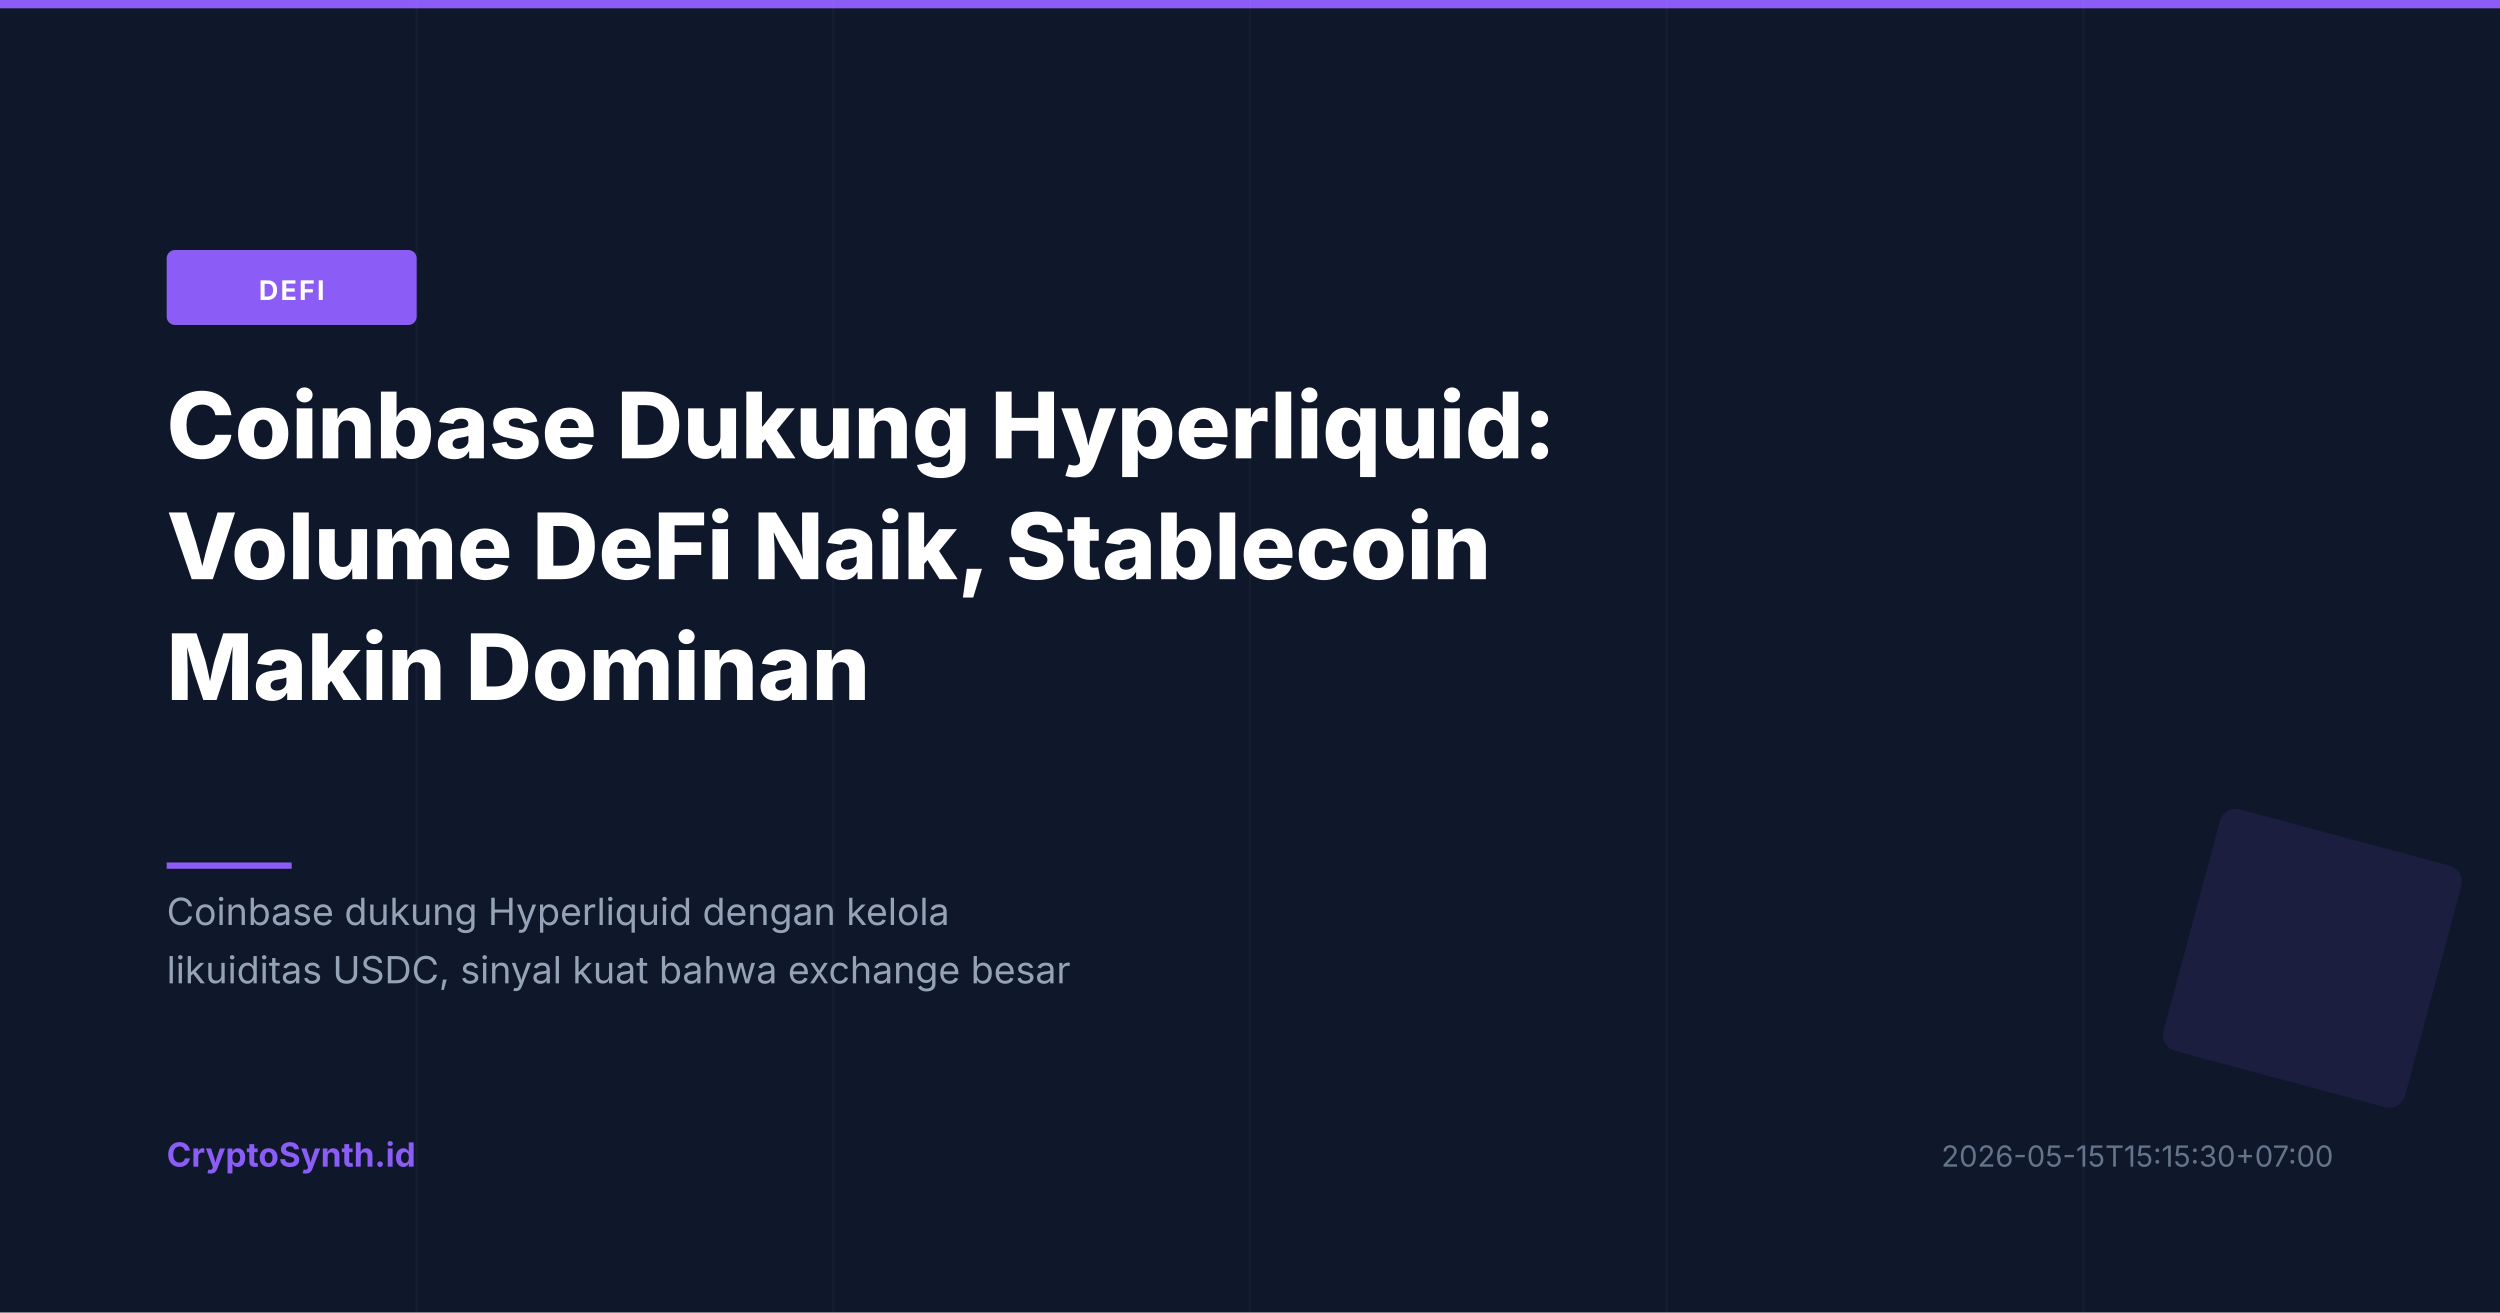
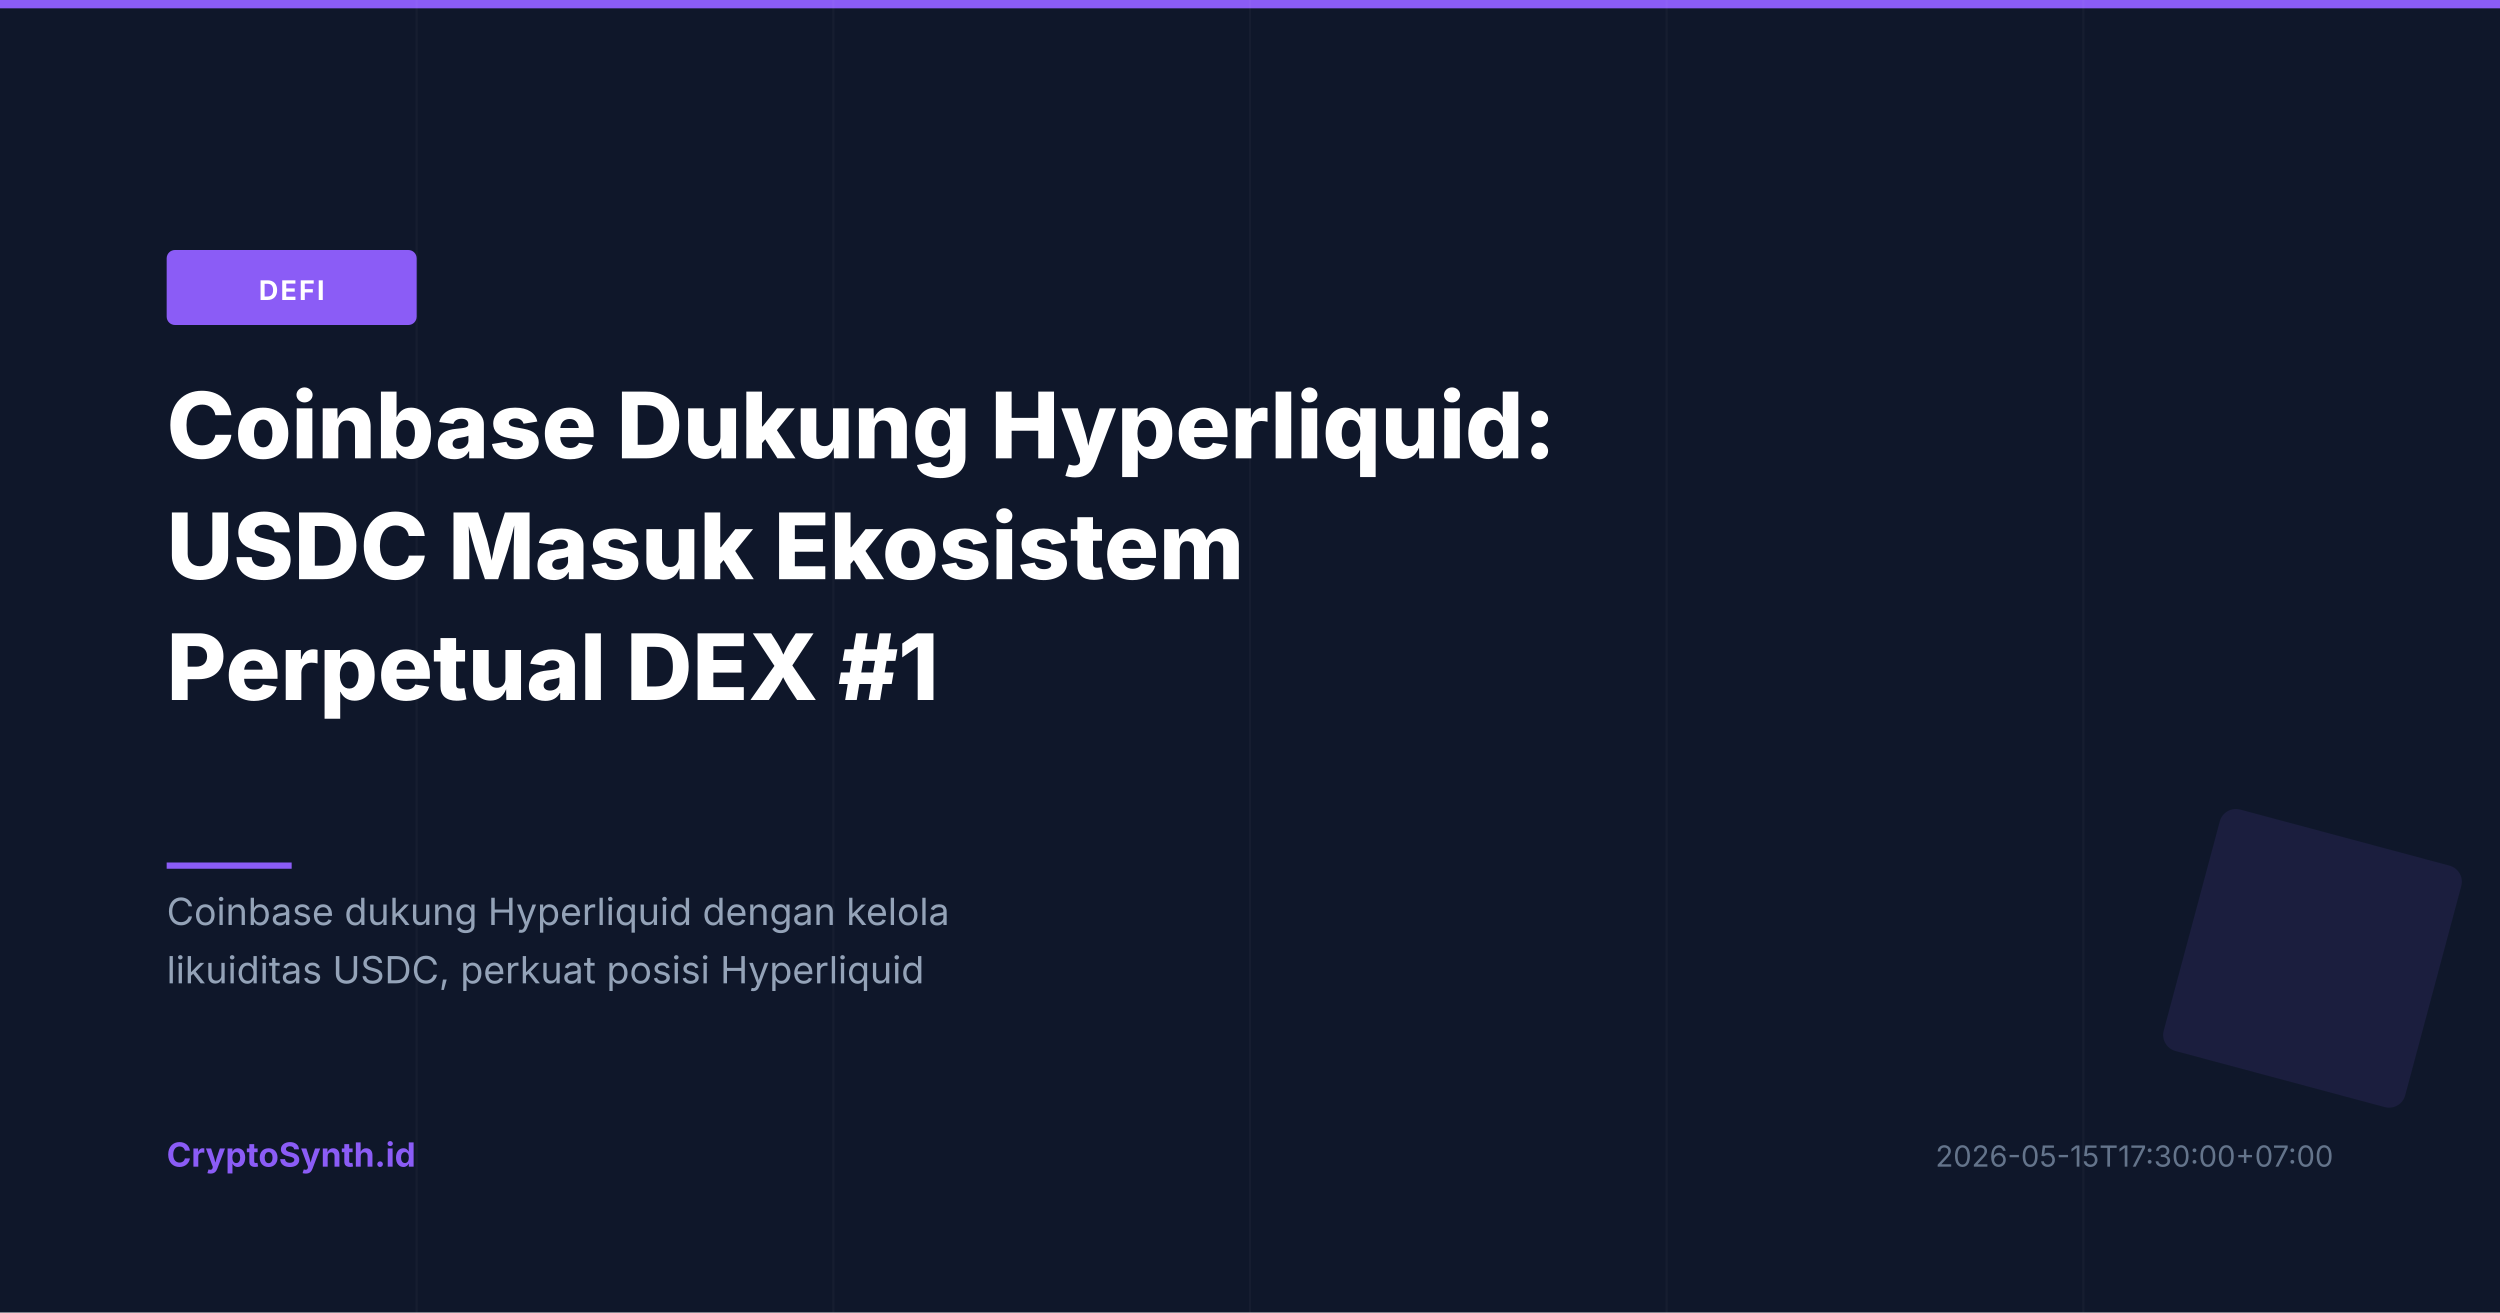
<svg xmlns="http://www.w3.org/2000/svg" width="1200" height="630" viewBox="0 0 1200 630">
  <rect width="1200" height="630" fill="#0F172A" />
  <rect x="0" y="0" width="1200" height="4" fill="#8B5CF6" />
  <line x1="200" y1="0" x2="200" y2="630" stroke="white" stroke-opacity="0.03" stroke-width="1" />
  <line x1="400" y1="0" x2="400" y2="630" stroke="white" stroke-opacity="0.03" stroke-width="1" />
  <line x1="600" y1="0" x2="600" y2="630" stroke="white" stroke-opacity="0.03" stroke-width="1" />
  <line x1="800" y1="0" x2="800" y2="630" stroke="white" stroke-opacity="0.03" stroke-width="1" />
  <line x1="1000" y1="0" x2="1000" y2="630" stroke="white" stroke-opacity="0.03" stroke-width="1" />
  <rect x="80" y="120" width="120" height="36" rx="4" fill="#8B5CF6" />
  <text x="140" y="144" font-family="Inter, Arial, sans-serif" font-size="13" font-weight="700" fill="white" text-anchor="middle" letter-spacing="1">DEFI</text>
  <text x="80" y="220" font-family="Inter, Arial, sans-serif" font-size="44" font-weight="800" fill="white">
    <tspan x="80" dy="0">Coinbase Dukung Hyperliquid:</tspan>
-     <tspan x="80" dy="58">Volume DeFi Naik, Stablecoin</tspan>
-     <tspan x="80" dy="58">Makin Dominan</tspan>
+     <tspan x="80" dy="58">USDC Masuk Ekosistem</tspan>
+     <tspan x="80" dy="58">Perpetual DEX #1</tspan>
  </text>
  <rect x="80" y="414" width="60" height="3" fill="#8B5CF6" />
  <text x="80" y="444" font-family="Inter, Arial, sans-serif" font-size="18" fill="#94A3B8">
    <tspan x="80" dy="0">Coinbase dukung Hyperliquid dengan kelola</tspan>
-     <tspan x="80" dy="28">likuiditas USDC, sinyal kuat bahwa exchange besar</tspan>
+     <tspan x="80" dy="28">likuiditas USDC, perkuat posisi Hyperliquid</tspan>
  </text>
  <text x="80" y="560" font-family="Inter, Arial, sans-serif" font-size="16" font-weight="700" fill="#8B5CF6">CryptoSynth.id</text>
-   <text x="1120" y="560" font-family="Inter, Arial, sans-serif" font-size="14" fill="#64748B" text-anchor="end">2026-05-15T15:15:30+07:00</text>
+   <text x="1120" y="560" font-family="Inter, Arial, sans-serif" font-size="14" fill="#64748B" text-anchor="end">2026-05-15T17:30:00+07:00</text>
  <rect x="1050" y="400" width="120" height="120" rx="8" fill="#8B5CF6" fill-opacity="0.1" transform="rotate(15 1110 460)" />
</svg>
